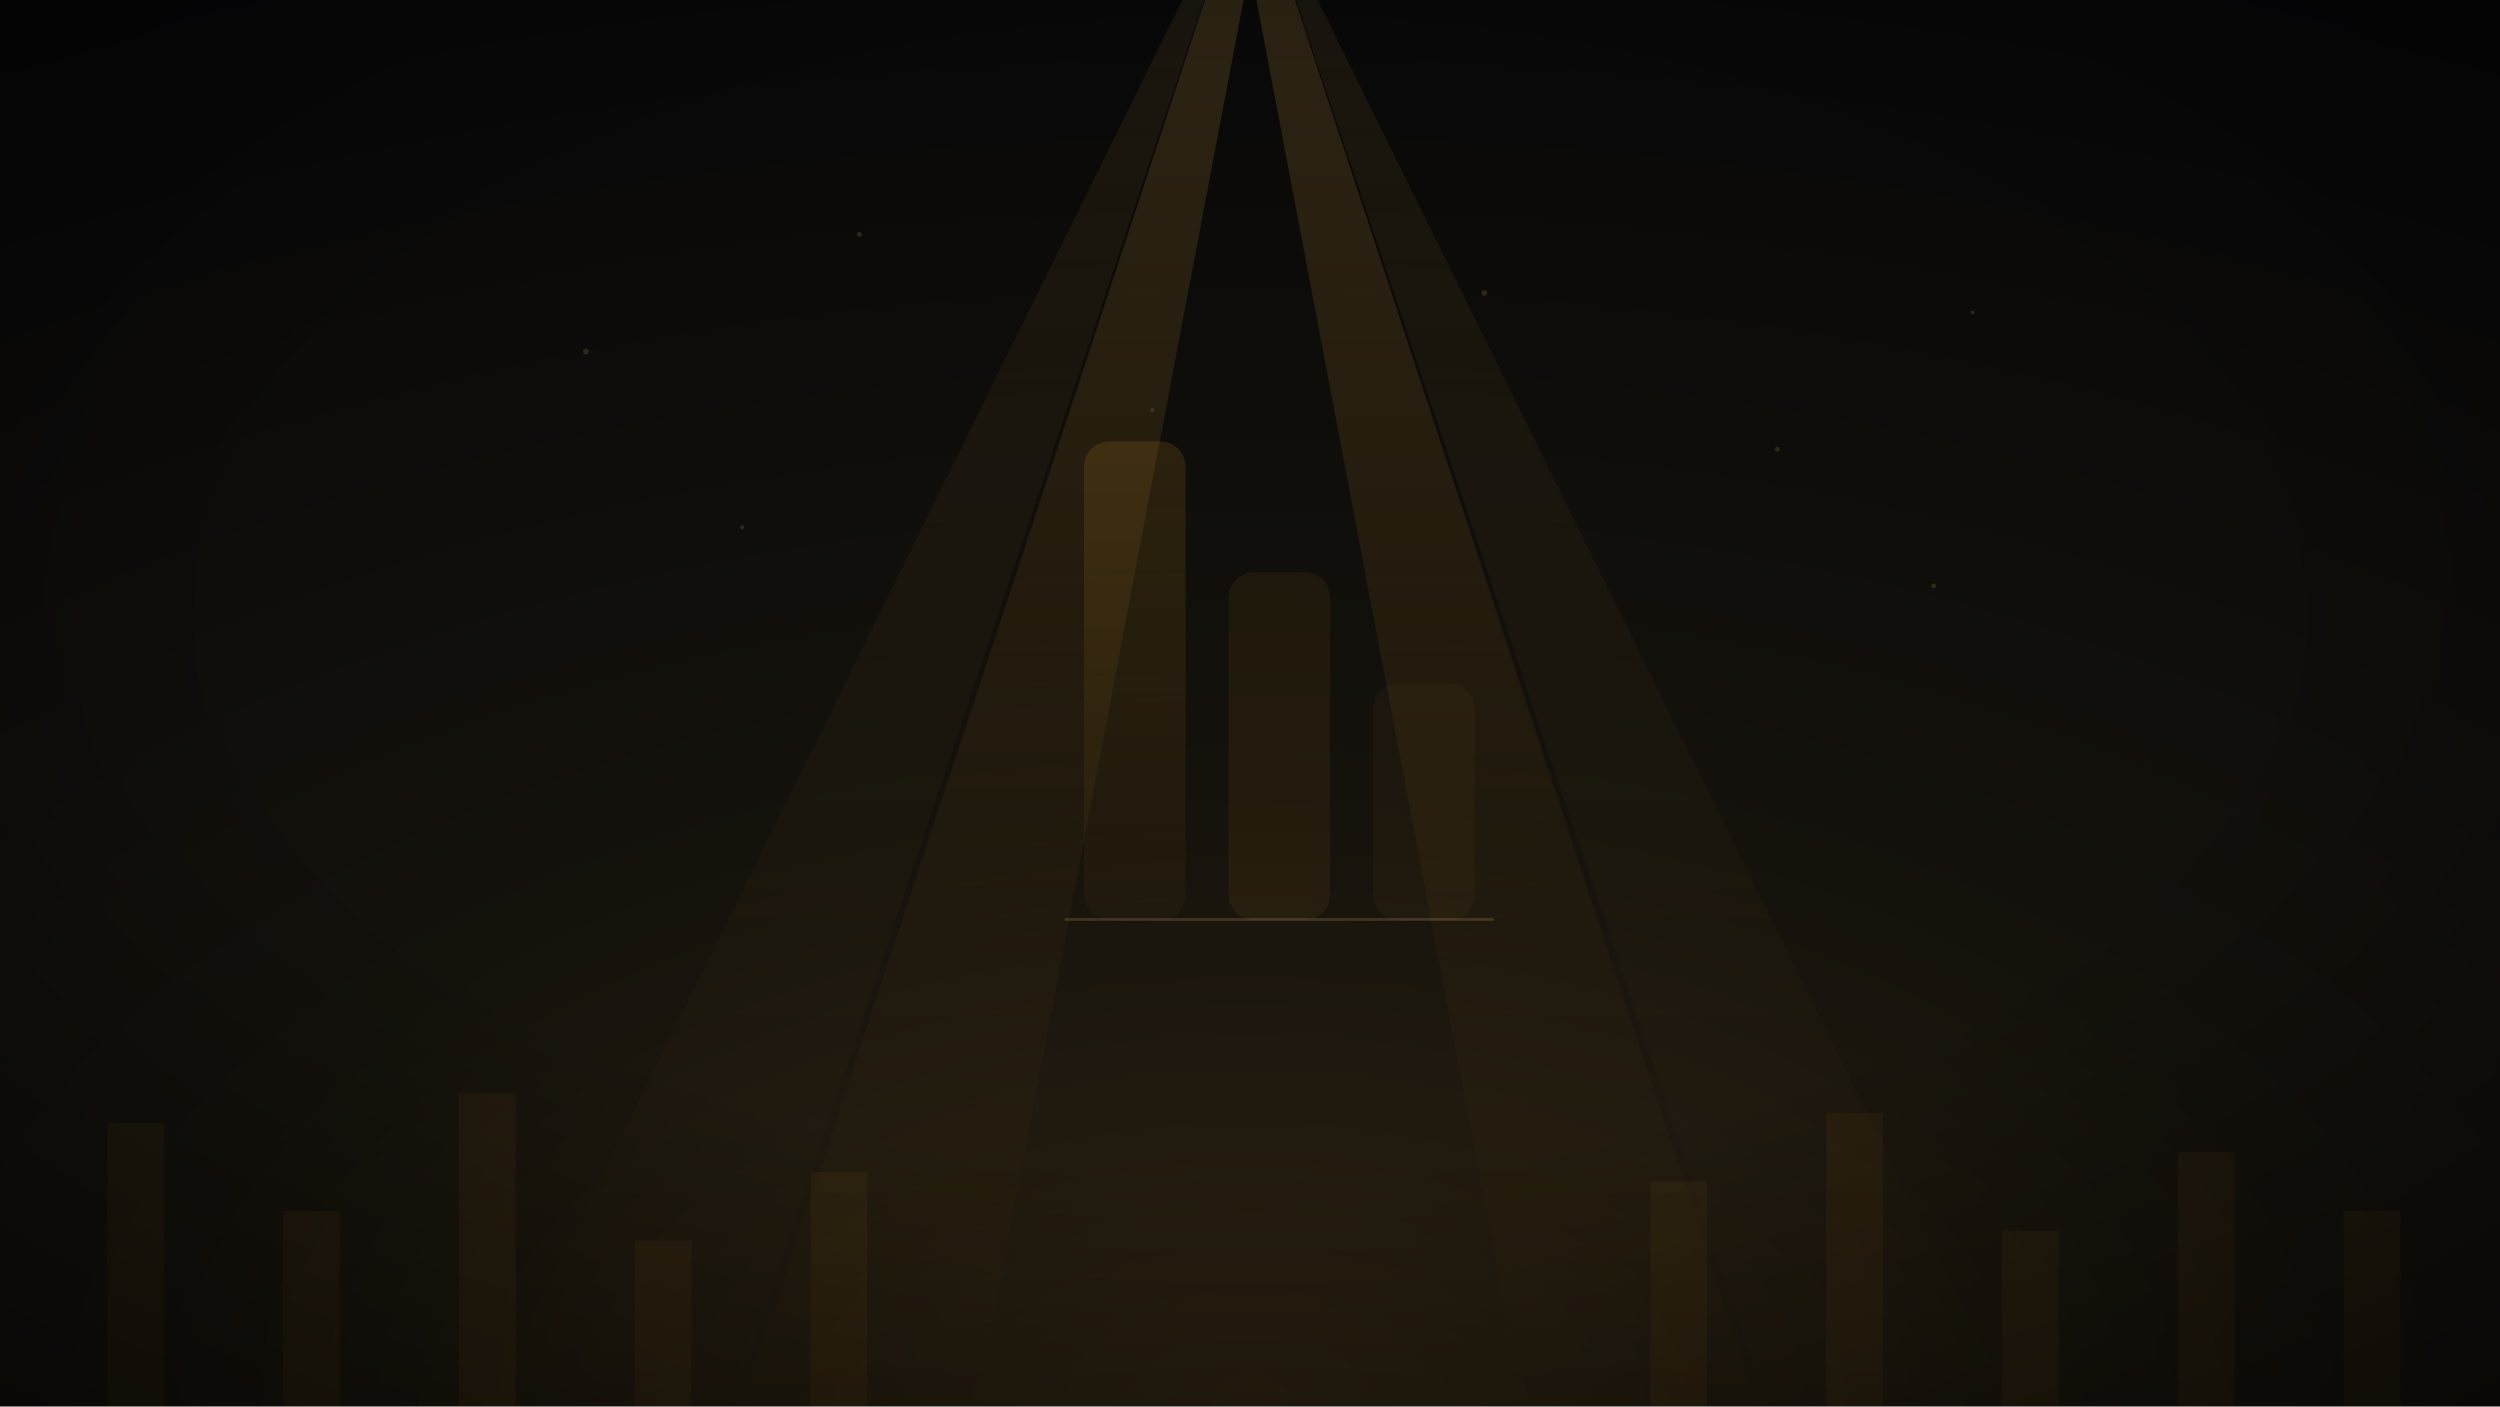
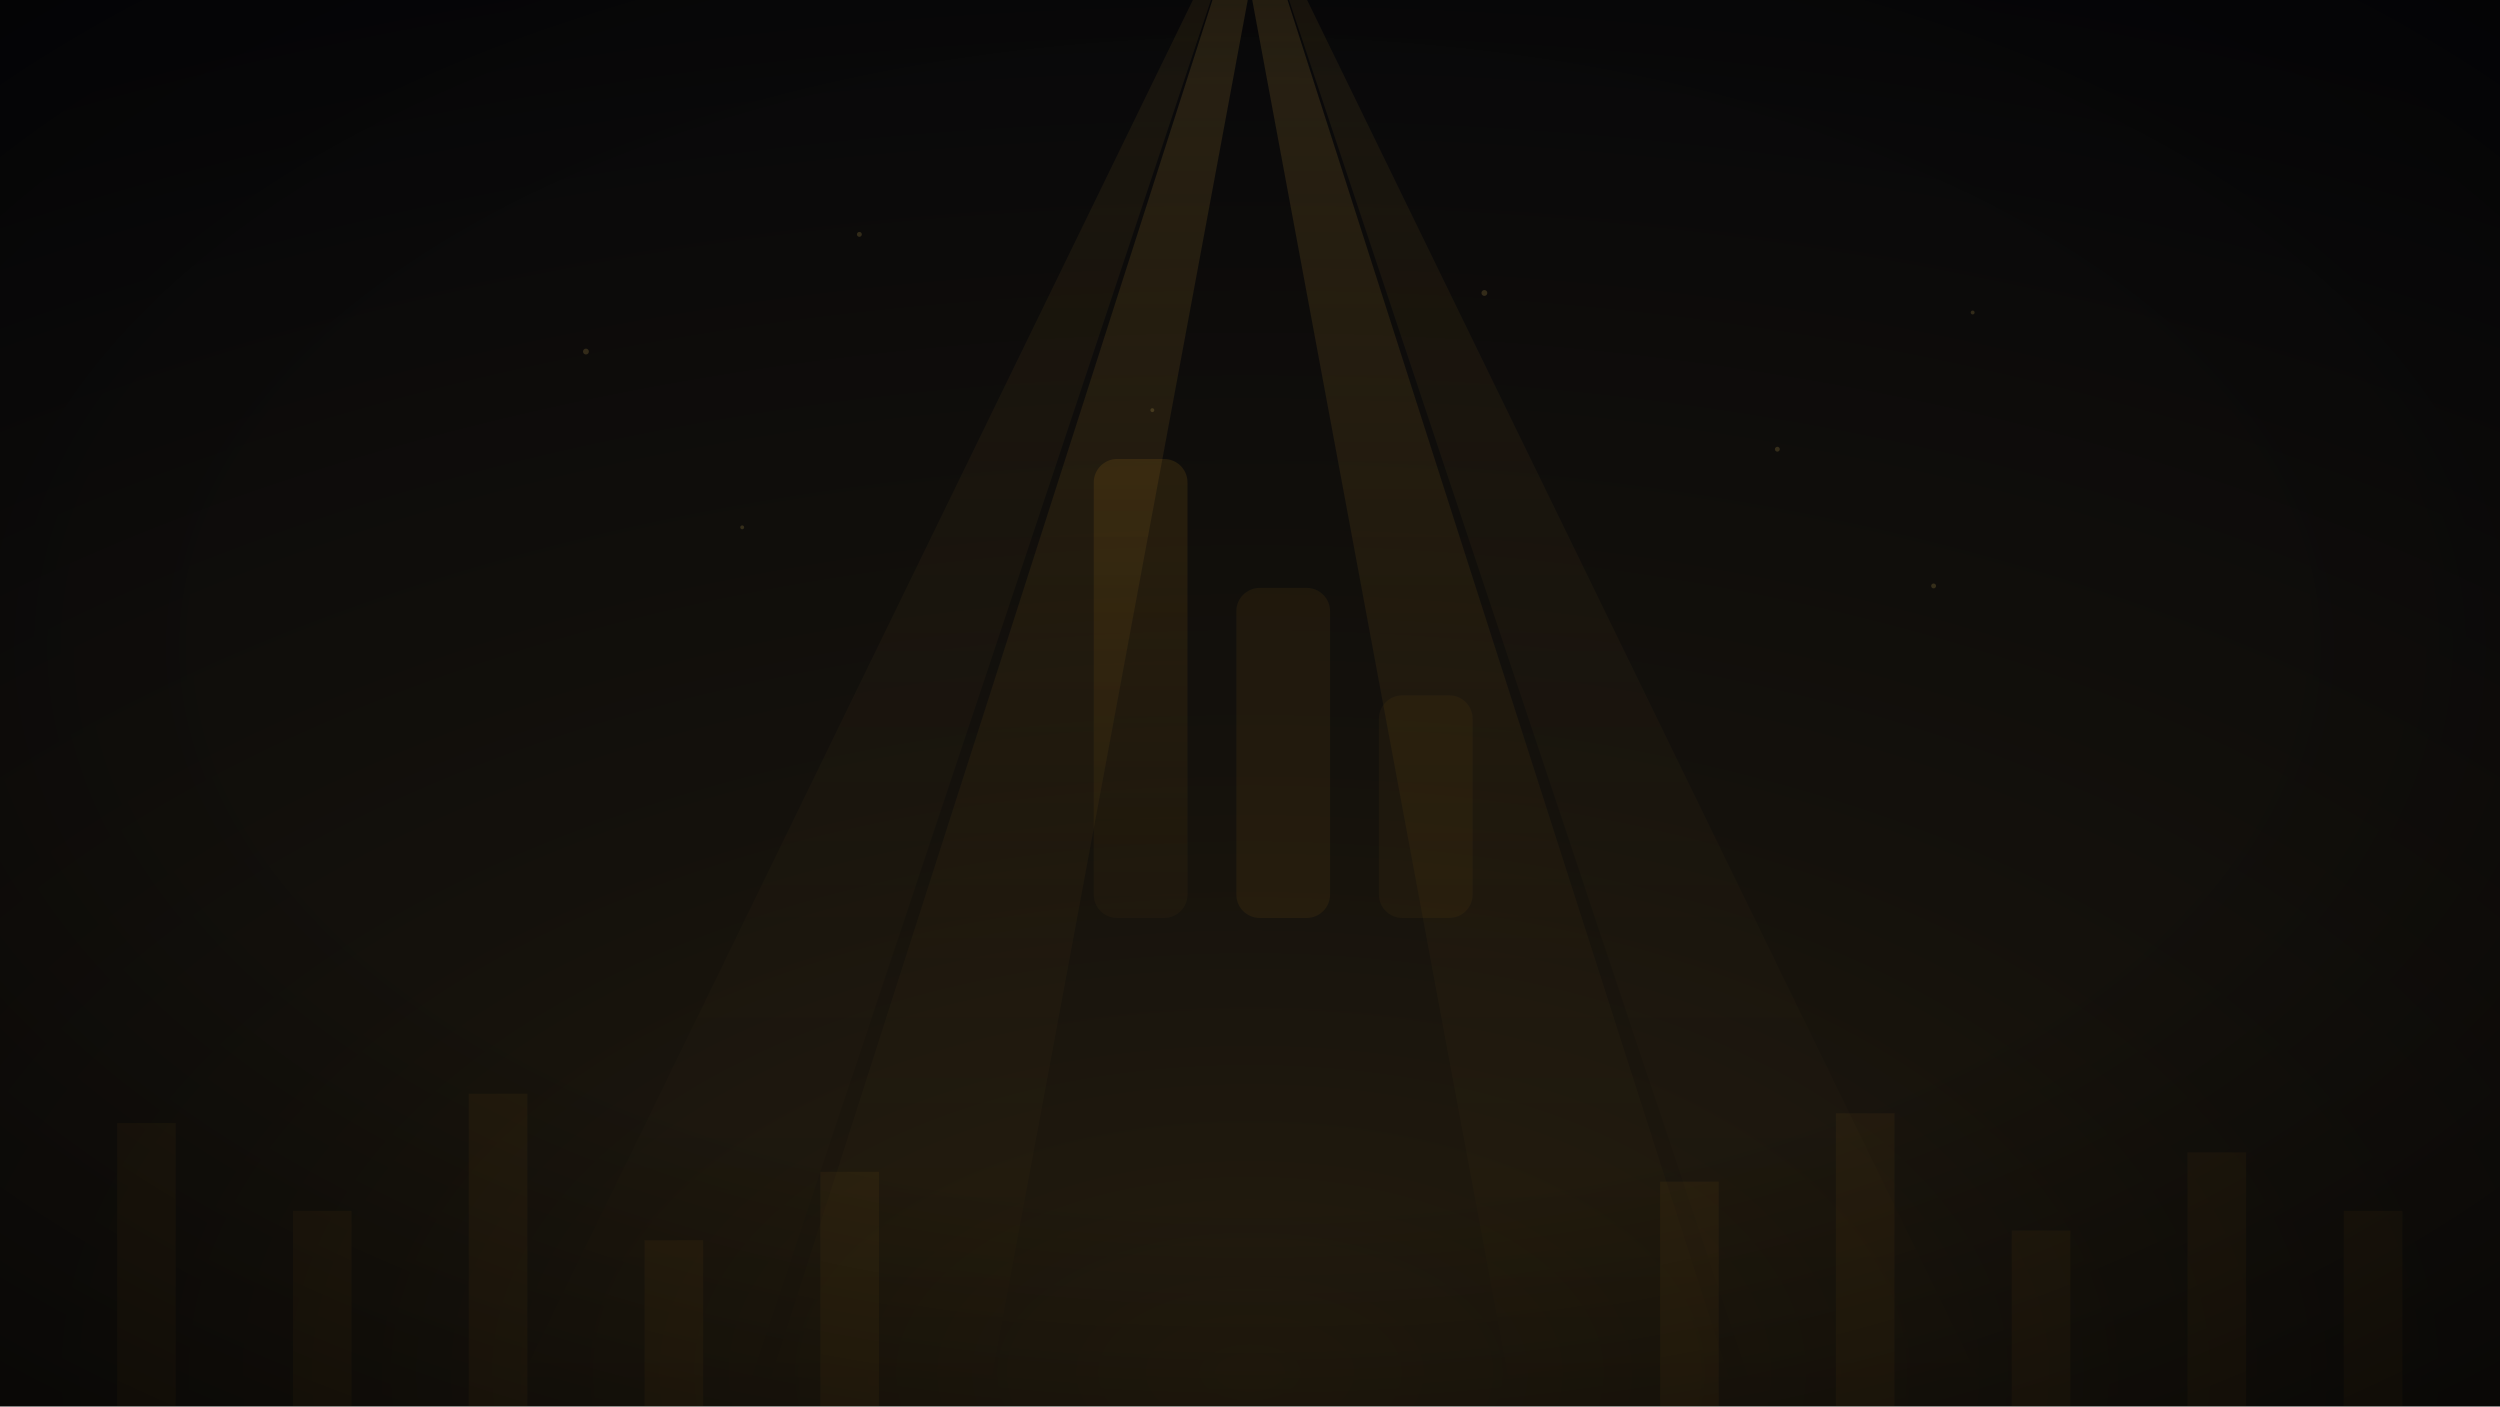
<svg xmlns="http://www.w3.org/2000/svg" width="2560" height="1440" viewBox="0 0 2560 1440" role="img" aria-label="">
  <defs>
-     <radialGradient id="floor" cx="0.5" cy="1" r="1.1">
-       <stop offset="0" stop-color="#2a2010" />
-       <stop offset="0.4" stop-color="#15120c" />
-       <stop offset="1" stop-color="#060608" />
+     <radialGradient id="floor" cx="0.5" cy="0.98" r="1.05">
+       <stop offset="0" stop-color="#241c0e" />
+       <stop offset="0.42" stop-color="#14110c" />
+       <stop offset="1" stop-color="#070709" />
    </radialGradient>
    <linearGradient id="beam2" x1="0" y1="0" x2="0" y2="1">
-       <stop offset="0" stop-color="#ffca57" stop-opacity="0.16" />
+       <stop offset="0" stop-color="#ffca57" stop-opacity="0.14" />
      <stop offset="0.7" stop-color="#ffb020" stop-opacity="0.03" />
      <stop offset="1" stop-color="#ffb020" stop-opacity="0" />
    </linearGradient>
    <linearGradient id="markfade" x1="0" y1="0" x2="0" y2="1">
-       <stop offset="0" stop-color="#ffb020" stop-opacity="0.12" />
+       <stop offset="0" stop-color="#ffb020" stop-opacity="0.10" />
      <stop offset="1" stop-color="#ffb020" stop-opacity="0.03" />
    </linearGradient>
-     <radialGradient id="vig2" cx="0.5" cy="0.44" r="0.82">
-       <stop offset="0.48" stop-color="#000000" stop-opacity="0" />
-       <stop offset="1" stop-color="#000000" stop-opacity="0.62" />
+     <radialGradient id="vig2" cx="0.5" cy="0.46" r="0.8">
+       <stop offset="0.5" stop-color="#000000" stop-opacity="0" />
+       <stop offset="1" stop-color="#000000" stop-opacity="0.6" />
    </radialGradient>
  </defs>
-   <rect width="2560" height="1440" fill="#060608" />
+   <rect width="2560" height="1440" fill="#070709" />
  <rect width="2560" height="1440" fill="url(#floor)" />
  <g>
-     <polygon points="1280,-140 760,1440 1000,1440 1300,-140" fill="url(#beam2)" />
-     <polygon points="1280,-140 1800,1440 1560,1440 1260,-140" fill="url(#beam2)" />
-     <polygon points="1280,-140 500,1440 750,1440" fill="url(#beam2)" opacity="0.5" />
-     <polygon points="1280,-140 2060,1440 1810,1440" fill="url(#beam2)" opacity="0.5" />
+     <polygon points="1280,-120 780,1440 1010,1440 1300,-120" fill="url(#beam2)" />
+     <polygon points="1280,-120 1780,1440 1550,1440 1260,-120" fill="url(#beam2)" />
+     <polygon points="1280,-120 520,1440 760,1440" fill="url(#beam2)" opacity="0.55" />
+     <polygon points="1280,-120 2040,1440 1800,1440" fill="url(#beam2)" opacity="0.55" />
  </g>
  <g>
-     <rect x="1110" y="452" width="104" height="490" rx="26" fill="url(#markfade)" />
-     <rect x="1258" y="586" width="104" height="356" rx="26" fill="#ffb020" opacity="0.055" />
-     <rect x="1406" y="700" width="104" height="242" rx="26" fill="#ffb020" opacity="0.038" />
-     <rect x="1090" y="940" width="440" height="3" rx="1.5" fill="#ffd58a" opacity="0.16" />
+     <rect x="1120" y="470" width="96" height="470" rx="24" fill="url(#markfade)" />
+     <rect x="1266" y="602" width="96" height="338" rx="24" fill="#ffb020" opacity="0.06" />
+     <rect x="1412" y="712" width="96" height="228" rx="24" fill="#ffb020" opacity="0.04" />
  </g>
  <g fill="#ffb020" opacity="0.05">
-     <rect x="110" y="1150" width="58" height="290" />
-     <rect x="290" y="1240" width="58" height="200" />
-     <rect x="470" y="1120" width="58" height="320" />
-     <rect x="650" y="1270" width="58" height="170" />
-     <rect x="830" y="1200" width="58" height="240" />
-     <rect x="1690" y="1210" width="58" height="230" />
-     <rect x="1870" y="1140" width="58" height="300" />
-     <rect x="2050" y="1260" width="58" height="180" />
-     <rect x="2230" y="1180" width="58" height="260" />
-     <rect x="2400" y="1240" width="58" height="200" />
+     <rect x="120" y="1150" width="60" height="290" />
+     <rect x="300" y="1240" width="60" height="200" />
+     <rect x="480" y="1120" width="60" height="320" />
+     <rect x="660" y="1270" width="60" height="170" />
+     <rect x="840" y="1200" width="60" height="240" />
+     <rect x="1700" y="1210" width="60" height="230" />
+     <rect x="1880" y="1140" width="60" height="300" />
+     <rect x="2060" y="1260" width="60" height="180" />
+     <rect x="2240" y="1180" width="60" height="260" />
+     <rect x="2400" y="1240" width="60" height="200" />
  </g>
-   <g fill="#ffd76a" opacity="0.14">
+   <g fill="#ffd76a" opacity="0.16">
    <circle cx="600" cy="360" r="3" />
    <circle cx="880" cy="240" r="2.5" />
    <circle cx="1180" cy="420" r="2" />
    <circle cx="1520" cy="300" r="3" />
    <circle cx="1820" cy="460" r="2.5" />
    <circle cx="2020" cy="320" r="2" />
    <circle cx="760" cy="540" r="2" />
    <circle cx="1980" cy="600" r="2.5" />
  </g>
  <rect width="2560" height="1440" fill="url(#vig2)" />
</svg>
